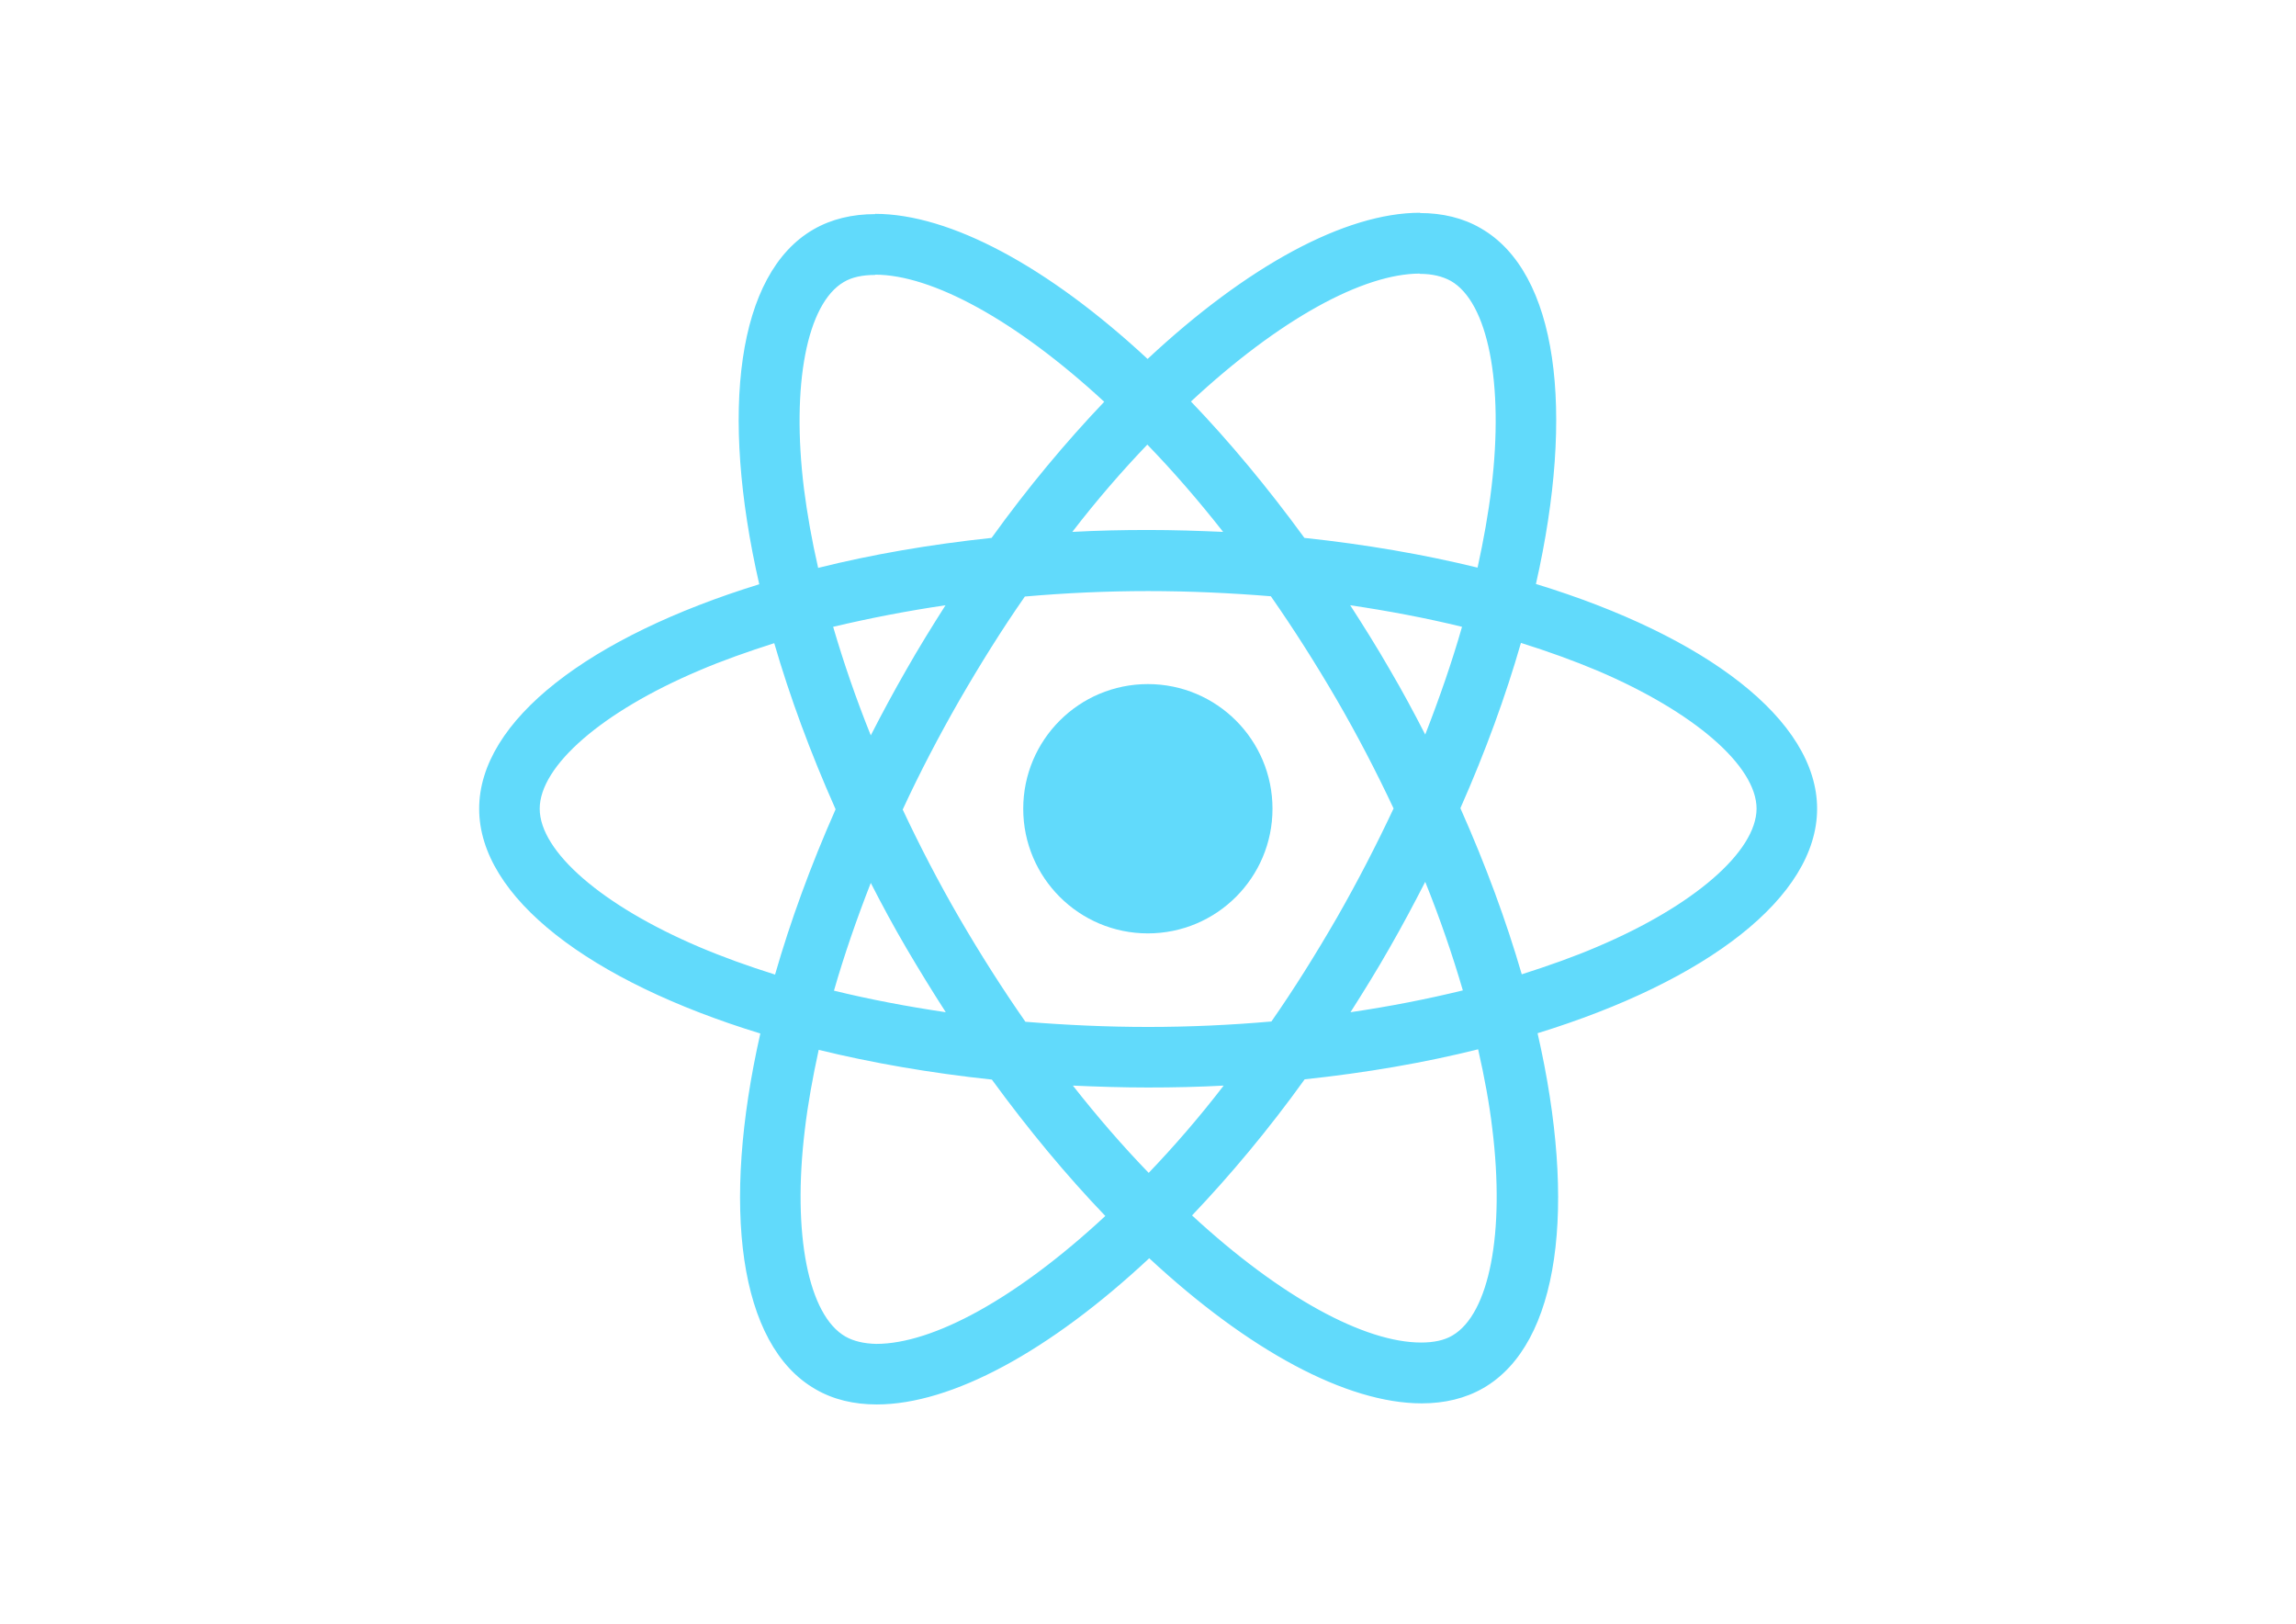
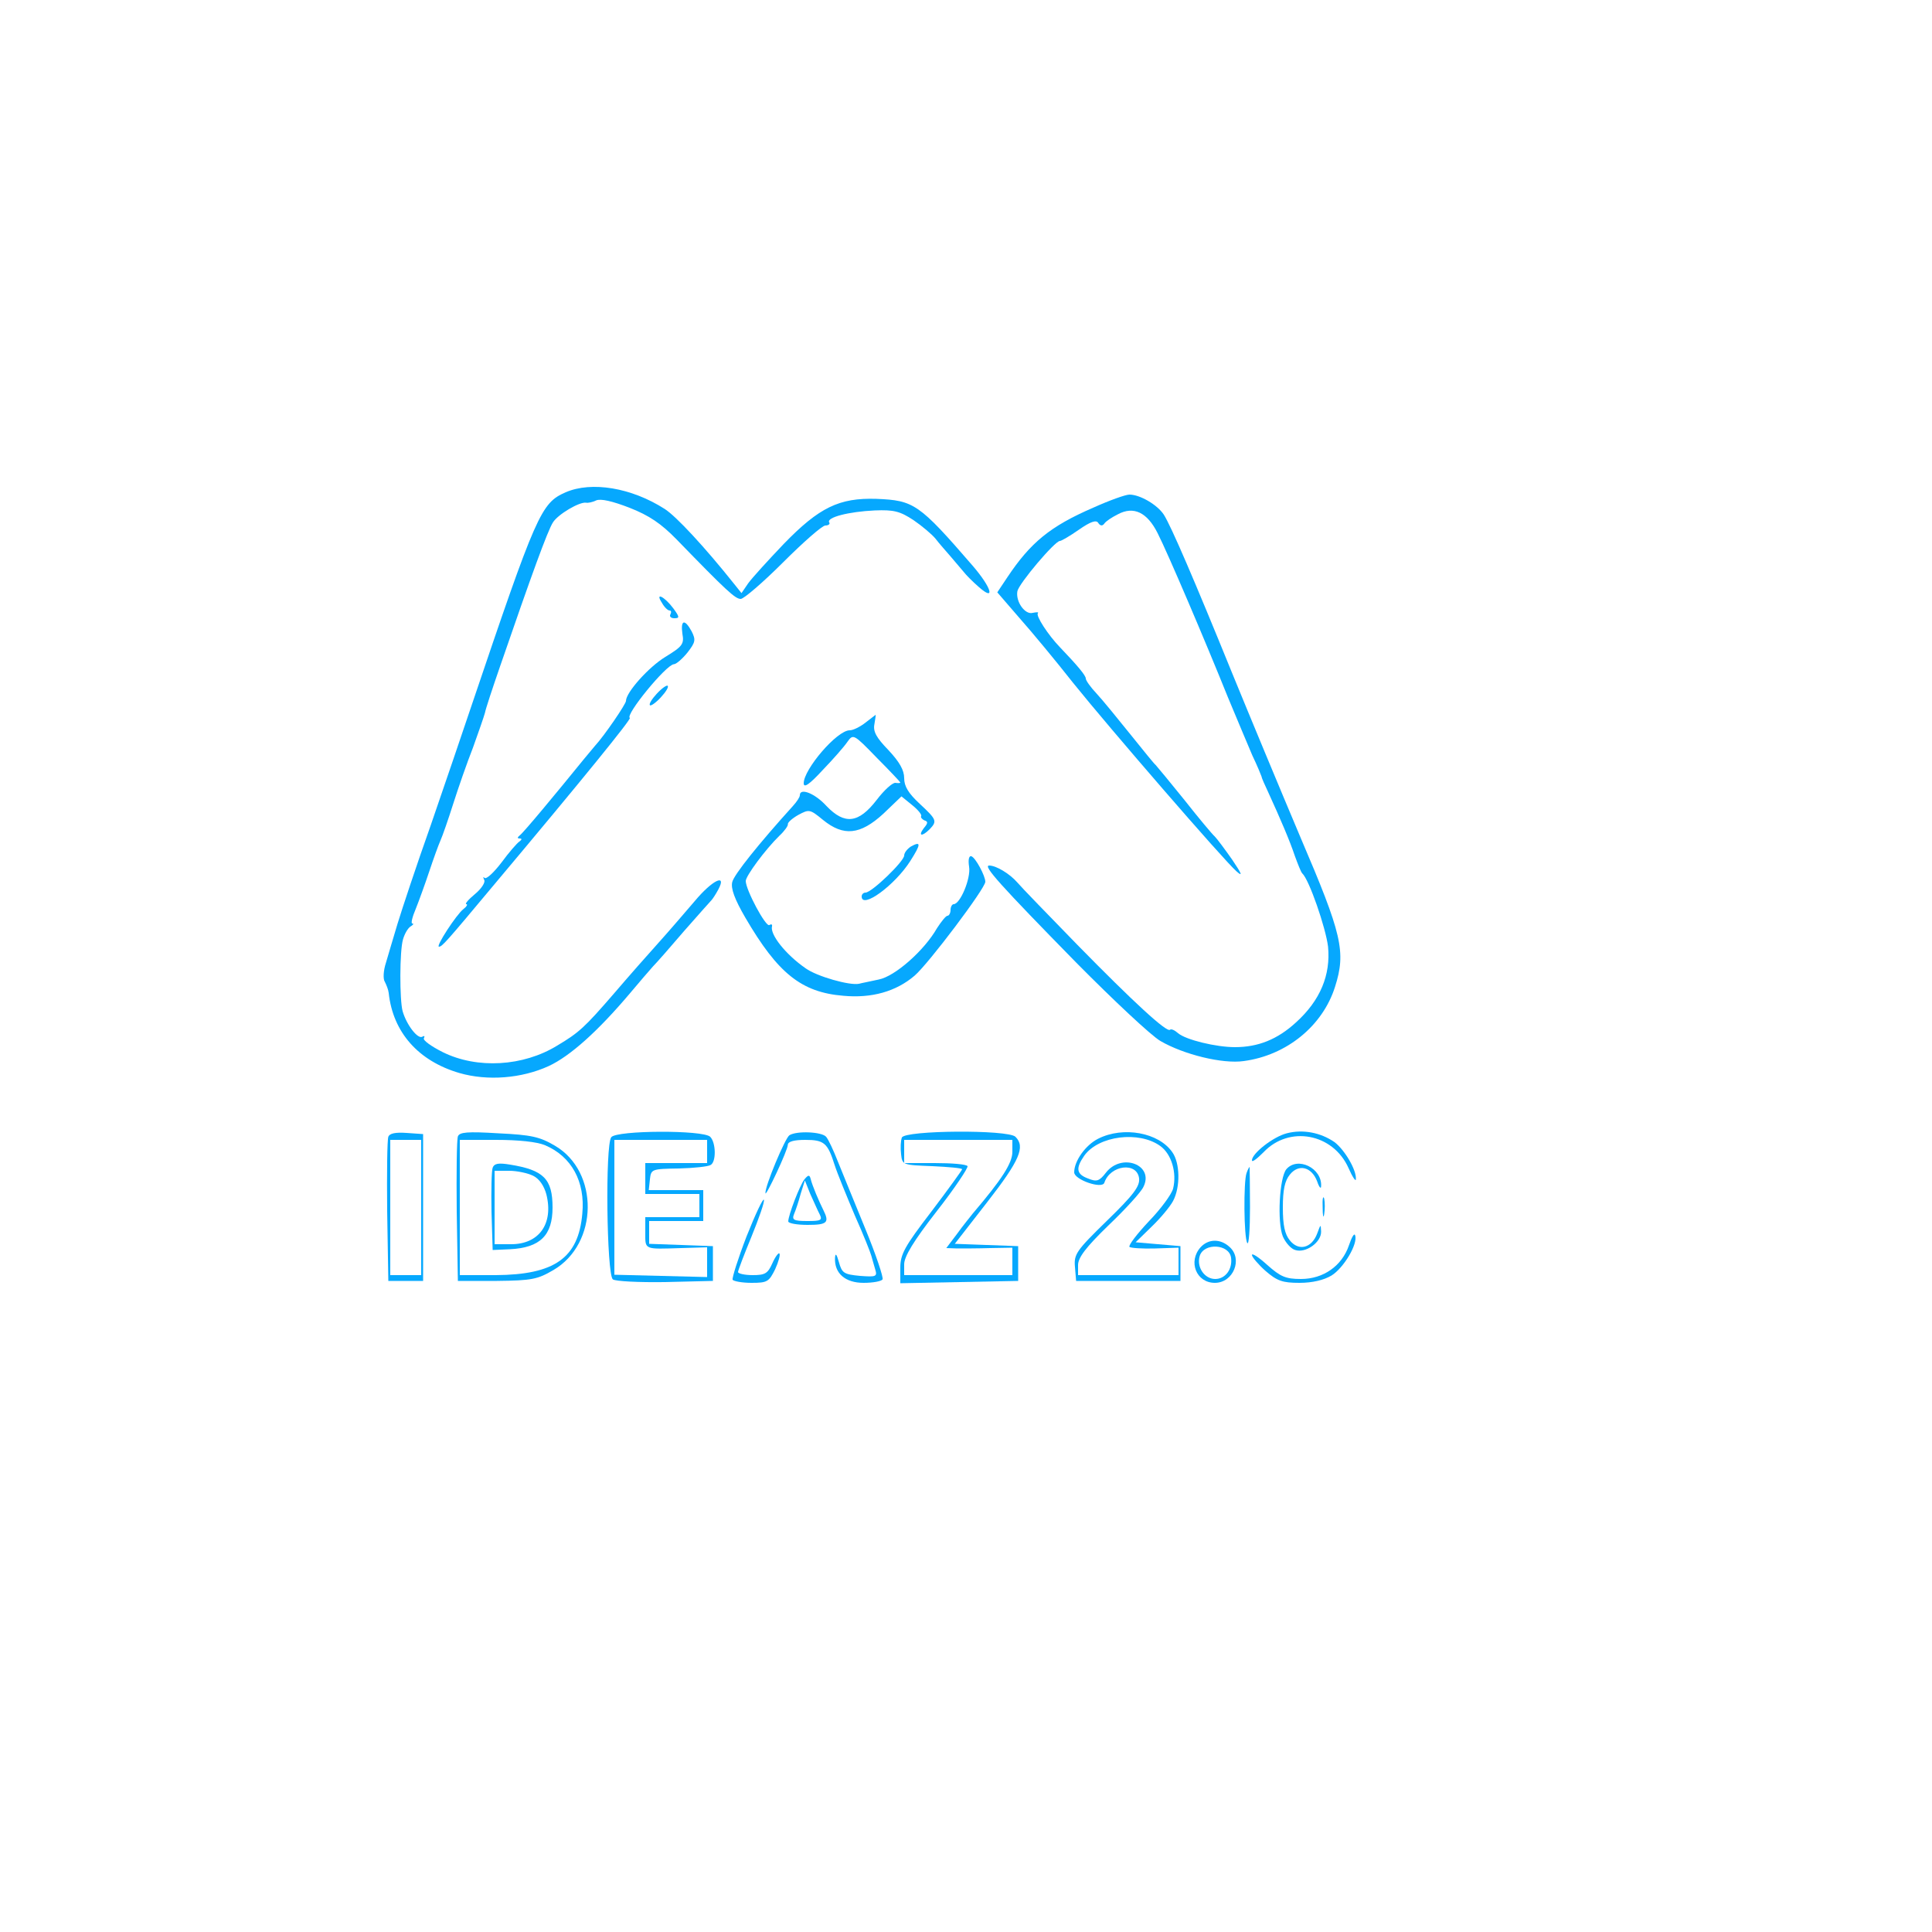
- <svg xmlns="http://www.w3.org/2000/svg" viewBox="0 0 841.9 595.3">
-   <g fill="#61DAFB">
-     <path d="M666.3 296.5c0-32.5-40.7-63.3-103.1-82.4 14.4-63.6 8-114.2-20.2-130.4-6.5-3.8-14.1-5.6-22.4-5.6v22.3c4.6 0 8.3.9 11.4 2.6 13.6 7.8 19.5 37.5 14.9 75.7-1.1 9.4-2.9 19.3-5.1 29.4-19.6-4.8-41-8.5-63.5-10.9-13.5-18.5-27.5-35.3-41.6-50 32.6-30.3 63.2-46.9 84-46.9V78c-27.5 0-63.5 19.6-99.9 53.6-36.4-33.8-72.4-53.2-99.9-53.2v22.3c20.7 0 51.4 16.5 84 46.6-14 14.7-28 31.4-41.3 49.9-22.6 2.4-44 6.1-63.6 11-2.3-10-4-19.7-5.2-29-4.7-38.2 1.1-67.9 14.6-75.8 3-1.8 6.9-2.6 11.5-2.6V78.5c-8.4 0-16 1.8-22.6 5.6-28.1 16.2-34.4 66.7-19.9 130.1-62.2 19.2-102.7 49.9-102.7 82.3 0 32.5 40.7 63.3 103.1 82.4-14.4 63.6-8 114.2 20.2 130.4 6.5 3.8 14.1 5.6 22.5 5.6 27.5 0 63.5-19.6 99.9-53.6 36.4 33.8 72.4 53.2 99.9 53.2 8.4 0 16-1.8 22.6-5.6 28.1-16.2 34.4-66.7 19.9-130.1 62-19.1 102.5-49.9 102.5-82.3zm-130.2-66.7c-3.7 12.9-8.3 26.2-13.5 39.5-4.1-8-8.4-16-13.1-24-4.6-8-9.5-15.8-14.4-23.4 14.2 2.1 27.9 4.7 41 7.9zm-45.8 106.5c-7.8 13.5-15.8 26.3-24.1 38.2-14.9 1.3-30 2-45.2 2-15.1 0-30.2-.7-45-1.9-8.3-11.9-16.4-24.6-24.2-38-7.6-13.1-14.5-26.4-20.8-39.8 6.2-13.4 13.2-26.8 20.7-39.9 7.8-13.5 15.8-26.3 24.1-38.2 14.9-1.3 30-2 45.2-2 15.1 0 30.2.7 45 1.9 8.3 11.9 16.4 24.6 24.2 38 7.6 13.1 14.5 26.4 20.8 39.8-6.3 13.4-13.2 26.8-20.7 39.9zm32.3-13c5.4 13.4 10 26.8 13.8 39.8-13.1 3.2-26.9 5.9-41.2 8 4.9-7.7 9.8-15.6 14.4-23.7 4.6-8 8.9-16.1 13-24.1zM421.2 430c-9.3-9.6-18.6-20.3-27.8-32 9 .4 18.2.7 27.5.7 9.4 0 18.7-.2 27.8-.7-9 11.7-18.3 22.4-27.5 32zm-74.4-58.9c-14.2-2.1-27.9-4.7-41-7.9 3.7-12.9 8.3-26.2 13.5-39.5 4.1 8 8.4 16 13.1 24 4.7 8 9.5 15.8 14.4 23.4zM420.7 163c9.3 9.6 18.6 20.3 27.8 32-9-.4-18.2-.7-27.5-.7-9.4 0-18.7.2-27.8.7 9-11.7 18.3-22.4 27.5-32zm-74 58.9c-4.9 7.7-9.8 15.6-14.4 23.7-4.6 8-8.9 16-13 24-5.4-13.4-10-26.8-13.8-39.8 13.1-3.1 26.9-5.8 41.2-7.9zm-90.5 125.2c-35.4-15.1-58.3-34.9-58.3-50.6 0-15.7 22.9-35.6 58.3-50.6 8.6-3.7 18-7 27.7-10.1 5.7 19.6 13.2 40 22.5 60.9-9.2 20.8-16.6 41.1-22.2 60.6-9.9-3.1-19.3-6.5-28-10.2zM310 490c-13.6-7.8-19.5-37.5-14.9-75.7 1.1-9.4 2.9-19.3 5.1-29.4 19.6 4.8 41 8.5 63.5 10.9 13.5 18.5 27.5 35.3 41.6 50-32.6 30.3-63.2 46.9-84 46.9-4.5-.1-8.3-1-11.3-2.7zm237.2-76.2c4.7 38.2-1.1 67.9-14.6 75.8-3 1.8-6.9 2.6-11.5 2.6-20.7 0-51.4-16.5-84-46.6 14-14.7 28-31.4 41.3-49.9 22.6-2.4 44-6.1 63.6-11 2.3 10.1 4.1 19.8 5.2 29.1zm38.5-66.7c-8.6 3.7-18 7-27.7 10.1-5.7-19.6-13.2-40-22.5-60.9 9.2-20.8 16.6-41.1 22.2-60.6 9.9 3.1 19.3 6.5 28.1 10.2 35.4 15.1 58.3 34.9 58.3 50.6-.1 15.7-23 35.6-58.4 50.6zM320.8 78.4z" />
-     <circle cx="420.9" cy="296.5" r="45.7" />
-     <path d="M520.5 78.1z" />
+ <svg xmlns="http://www.w3.org/2000/svg" version="1.0" width="500pt" height="500pt" viewBox="0 0 500 500" preserveAspectRatio="xMidYMid meet">
+   <g transform="translate(0,500) scale(0.1,-0.1)" fill="#06a8fe" stroke="none">
+     <path d="M1464 3726 c-64 -28 -75 -53 -245 -556 -21 -63 -68 -200 -104 -305 -37 -104 -75 -219 -86 -255 -11 -36 -24 -81 -30 -101 -7 -21 -8 -43 -3 -50 4 -8 9 -20 10 -29 11 -102 77 -176 183 -207 73 -21 161 -14 231 18 56 26 128 91 210 188 25 30 52 61 60 70 9 9 45 50 80 91 36 41 68 77 71 80 3 3 11 15 18 28 23 43 -16 24 -61 -30 -24 -28 -66 -77 -93 -107 -28 -31 -80 -90 -115 -131 -77 -89 -91 -102 -148 -136 -88 -54 -207 -61 -296 -17 -30 15 -52 31 -49 36 3 6 1 7 -4 4 -12 -7 -41 31 -51 66 -8 29 -8 156 1 186 4 14 12 28 19 33 7 4 10 8 5 8 -4 0 0 17 9 38 8 20 24 64 35 97 11 33 24 69 29 80 5 11 20 54 33 95 13 41 36 107 51 145 14 39 28 79 31 90 2 11 20 65 39 120 82 238 123 351 137 373 13 21 69 54 86 51 4 -1 16 1 26 6 12 5 42 -2 86 -19 51 -20 82 -41 122 -82 130 -134 152 -154 166 -154 8 0 58 43 110 95 52 52 101 95 109 95 8 0 13 4 10 8 -8 13 51 28 118 31 49 2 65 -2 100 -25 22 -15 48 -37 57 -48 9 -12 27 -32 39 -46 12 -14 27 -32 34 -40 6 -8 24 -26 39 -39 44 -39 33 -2 -15 54 -140 162 -153 170 -250 174 -96 3 -148 -22 -240 -117 -41 -43 -82 -88 -92 -102 l-17 -25 -20 25 c-75 94 -149 174 -179 193 -86 55 -189 72 -256 43z" />
+     <path d="M2829 3686 c-111 -48 -162 -90 -222 -180 l-26 -39 57 -66 c32 -36 95 -112 139 -168 94 -117 389 -458 423 -488 17 -15 14 -7 -11 30 -19 27 -39 54 -45 60 -6 5 -42 48 -79 95 -38 47 -71 87 -74 90 -4 3 -33 39 -66 80 -33 41 -72 89 -87 105 -16 17 -28 34 -28 39 0 8 -22 34 -66 80 -32 33 -64 83 -58 89 3 3 -3 3 -13 1 -20 -6 -45 29 -40 56 4 20 97 130 110 130 4 0 26 13 49 29 30 21 45 26 50 18 5 -8 11 -9 16 -2 4 6 19 16 35 24 41 22 76 5 103 -49 26 -51 122 -276 182 -425 23 -55 51 -122 63 -150 13 -27 23 -52 24 -55 0 -3 8 -21 17 -40 32 -70 56 -126 69 -165 8 -22 16 -42 19 -45 18 -16 61 -141 67 -190 7 -73 -20 -139 -83 -196 -48 -44 -98 -64 -158 -64 -49 0 -127 19 -147 36 -9 8 -18 12 -21 9 -8 -8 -94 71 -240 220 -75 77 -145 149 -155 161 -20 23 -55 44 -73 44 -17 0 28 -50 226 -252 96 -97 193 -188 217 -202 60 -35 161 -60 216 -52 111 15 204 91 236 192 29 91 18 136 -89 386 -52 123 -131 313 -176 423 -100 246 -159 383 -178 413 -17 26 -62 52 -89 52 -10 0 -52 -15 -94 -34z" />
+     <path d="M1713 3440 c6 -11 15 -20 20 -20 4 0 5 -4 2 -10 -3 -5 1 -10 10 -10 14 0 14 3 -2 25 -23 31 -49 44 -30 15z" />
+     <path d="M1766 3360 c5 -27 0 -33 -44 -60 -43 -26 -102 -92 -102 -114 0 -8 -56 -90 -80 -116 -8 -10 -22 -26 -30 -36 -69 -85 -156 -190 -165 -196 -6 -5 -7 -8 0 -8 6 0 6 -3 -1 -8 -6 -4 -27 -28 -46 -54 -20 -26 -39 -44 -44 -40 -4 4 -4 2 -1 -5 4 -6 -7 -23 -24 -37 -17 -14 -27 -26 -22 -26 4 0 1 -6 -8 -13 -18 -14 -72 -97 -63 -97 8 0 17 10 139 156 236 281 360 434 355 436 -13 7 94 138 114 139 6 0 22 14 35 30 21 27 22 33 11 55 -18 33 -29 30 -24 -6z" />
+     <path d="M1700 3205 c-13 -14 -21 -27 -18 -30 2 -3 15 6 28 20 13 14 21 27 18 30 -2 3 -15 -6 -28 -20z" />
+     <path d="M2240 3130 c-14 -11 -32 -20 -41 -20 -33 0 -119 -101 -119 -137 0 -13 14 -4 49 34 27 28 56 61 64 73 15 21 16 21 76 -41 34 -34 61 -63 61 -64 0 -2 -6 -2 -13 -1 -8 0 -29 -19 -48 -44 -47 -61 -83 -65 -130 -16 -30 33 -69 48 -69 28 0 -5 -8 -17 -18 -28 -87 -96 -153 -178 -157 -197 -4 -16 6 -44 34 -92 84 -144 145 -193 253 -202 74 -7 137 11 185 52 36 31 183 226 183 243 0 15 -25 62 -36 66 -6 2 -9 -8 -6 -27 5 -30 -23 -97 -40 -97 -4 0 -8 -7 -8 -15 0 -8 -4 -15 -8 -15 -4 0 -16 -15 -27 -32 -33 -58 -109 -125 -151 -133 -22 -5 -44 -9 -51 -11 -24 -5 -109 19 -138 40 -52 36 -93 88 -87 109 1 5 -2 6 -7 3 -9 -6 -61 91 -61 114 0 13 51 82 87 117 13 12 23 26 22 30 -1 4 11 15 27 24 28 15 30 15 64 -13 53 -43 96 -39 156 16 l47 45 27 -22 c15 -12 26 -25 24 -29 -2 -3 2 -8 8 -11 10 -3 10 -7 -1 -20 -16 -21 -5 -23 15 -3 20 21 18 25 -26 66 -29 27 -40 45 -40 66 0 21 -12 42 -41 73 -31 32 -40 48 -36 67 2 13 4 24 3 24 0 0 -12 -9 -26 -20z" />
+     <path d="M2357 2809 c-9 -6 -17 -16 -17 -23 0 -15 -84 -96 -100 -96 -5 0 -10 -4 -10 -10 0 -34 86 29 126 92 28 44 28 52 1 37z" />
+     <path d="M3330 2067 c-35 -9 -90 -52 -90 -70 0 -6 13 4 30 21 66 70 180 49 220 -41 10 -23 19 -36 19 -29 2 24 -29 76 -55 96 -36 25 -82 34 -124 23z" />
+     <path d="M1005 2058 c-3 -8 -4 -95 -3 -193 l3 -180 45 0 45 0 0 190 0 190 -43 3 c-28 2 -44 -1 -47 -10z m85 -183 l0 -175 -40 0 -40 0 0 175 0 175 40 0 40 0 0 -175z" />
+     <path d="M1185 2059 c-3 -8 -4 -96 -3 -194 l3 -180 101 0 c90 1 105 4 146 28 117 68 119 255 4 322 -39 23 -61 28 -146 32 -81 5 -101 3 -105 -8z m226 -23 c68 -29 104 -94 96 -177 -10 -115 -72 -158 -224 -159 l-93 0 0 175 0 175 94 0 c58 0 106 -5 127 -14z" />
+     <path d="M1275 1978 c-3 -8 -4 -59 -3 -114 l3 -99 45 2 c78 4 110 36 110 108 0 74 -23 97 -110 111 -30 5 -41 3 -45 -8z m105 -21 c16 -8 28 -26 34 -48 19 -76 -19 -129 -91 -129 l-43 0 0 95 0 95 38 0 c20 0 48 -6 62 -13z" />
+     <path d="M1582 2057 c-16 -19 -12 -355 4 -368 7 -5 66 -8 135 -7 l124 3 0 45 0 45 -82 3 -83 3 0 29 0 30 70 0 70 0 0 40 0 40 -71 0 -70 0 3 28 c3 26 4 27 75 28 39 1 76 5 82 9 15 8 14 58 -1 73 -18 18 -242 17 -256 -1z m248 -37 l0 -30 -80 0 -80 0 0 -40 0 -40 70 0 70 0 0 -30 0 -30 -70 0 -70 0 0 -40 c0 -45 -4 -43 93 -40 l67 2 0 -39 0 -38 -120 3 -120 3 0 175 0 174 120 0 120 0 0 -30z" />
+     <path d="M2043 2062 c-11 -7 -64 -133 -62 -150 0 -11 58 111 58 126 1 8 17 12 45 12 49 0 58 -8 76 -65 7 -22 31 -80 52 -130 22 -49 41 -97 43 -105 2 -8 7 -24 10 -35 6 -19 2 -20 -39 -17 -42 4 -47 7 -55 36 -6 21 -9 24 -10 11 -2 -40 26 -65 74 -65 24 0 46 4 49 9 3 4 -17 64 -45 132 -28 68 -60 147 -71 174 -11 28 -24 56 -30 63 -11 13 -76 16 -95 4z" />
+     <path d="M2334 2056 c-3 -8 -4 -27 -2 -43 3 -28 4 -28 81 -31 42 -2 77 -5 77 -8 0 -2 -36 -52 -80 -110 -69 -90 -80 -110 -80 -145 l0 -40 153 3 152 3 0 45 0 45 -82 3 -82 3 84 108 c84 108 99 143 73 169 -19 19 -287 17 -294 -2z m286 -37 c0 -29 -27 -71 -102 -159 -7 -9 -26 -32 -41 -53 l-28 -37 28 -1 c15 0 54 0 86 1 l57 1 0 -35 0 -36 -140 0 -140 0 0 28 c0 20 24 60 84 137 47 60 82 113 80 117 -3 5 -41 8 -85 8 l-79 0 0 30 0 30 140 0 140 0 0 -31z" />
+     <path d="M2842 2053 c-32 -16 -62 -57 -62 -87 0 -19 72 -44 78 -27 15 46 85 55 90 11 2 -20 -14 -42 -83 -109 -80 -78 -86 -87 -83 -120 l3 -36 135 0 135 0 0 45 0 45 -58 5 -58 5 41 40 c23 22 48 52 56 67 19 36 18 98 -2 126 -35 51 -127 68 -192 35z m161 -19 c29 -21 43 -69 33 -110 -4 -15 -32 -53 -63 -85 -31 -33 -53 -62 -50 -66 4 -3 34 -5 67 -4 l60 2 0 -35 0 -36 -130 0 -130 0 0 26 c0 19 20 46 79 103 44 42 84 86 90 99 29 57 -56 90 -97 37 -17 -22 -24 -24 -46 -15 -30 11 -33 26 -10 59 37 52 142 65 197 25z" />
+     <path d="M3329 1974 c-18 -22 -24 -137 -9 -174 7 -16 21 -32 32 -35 27 -9 68 20 67 48 -1 20 -1 19 -10 -5 -14 -38 -48 -47 -71 -18 -13 16 -18 39 -18 85 0 46 5 69 18 85 23 29 57 20 71 -18 5 -15 10 -20 10 -12 3 47 -61 78 -90 44z" />
+     <path d="M3226 1964 c-8 -22 -7 -167 2 -181 4 -6 7 36 7 93 0 57 -1 104 -1 104 -1 0 -5 -7 -8 -16z" />
+     <path d="M2082 1948 c-12 -15 -42 -93 -42 -109 0 -5 23 -9 50 -9 51 0 57 6 41 38 -12 24 -29 64 -33 81 -3 11 -6 11 -16 -1z m39 -90 c8 -16 4 -18 -32 -18 -35 0 -40 3 -34 18 4 9 12 33 17 52 l11 35 14 -35 c9 -19 19 -43 24 -52z" />
+     <path d="M3423 1875 c0 -22 2 -30 4 -17 2 12 2 30 0 40 -3 9 -5 -1 -4 -23z" />
+     <path d="M1932 1800 c-22 -57 -38 -108 -36 -112 3 -4 25 -8 49 -8 41 0 45 3 61 35 9 20 14 38 11 41 -2 3 -11 -9 -18 -25 -12 -27 -19 -31 -51 -31 -21 0 -38 4 -38 8 0 4 16 46 35 92 19 47 34 89 32 95 -2 5 -22 -37 -45 -95z" />
+     <path d="M3491 1777 c-18 -53 -66 -87 -124 -87 -40 0 -53 6 -87 36 -22 20 -40 32 -40 26 0 -5 16 -24 35 -41 30 -26 44 -31 88 -31 33 0 63 7 83 19 31 19 69 82 61 104 -2 7 -9 -5 -16 -26z" />
+     <path d="M3107 1772 c-33 -37 -11 -92 37 -92 48 0 73 62 38 93 -24 22 -55 21 -75 -1z m79 -27 c4 -30 -15 -55 -41 -55 -28 0 -49 31 -40 60 11 34 76 31 81 -5z" />
  </g>
</svg>
